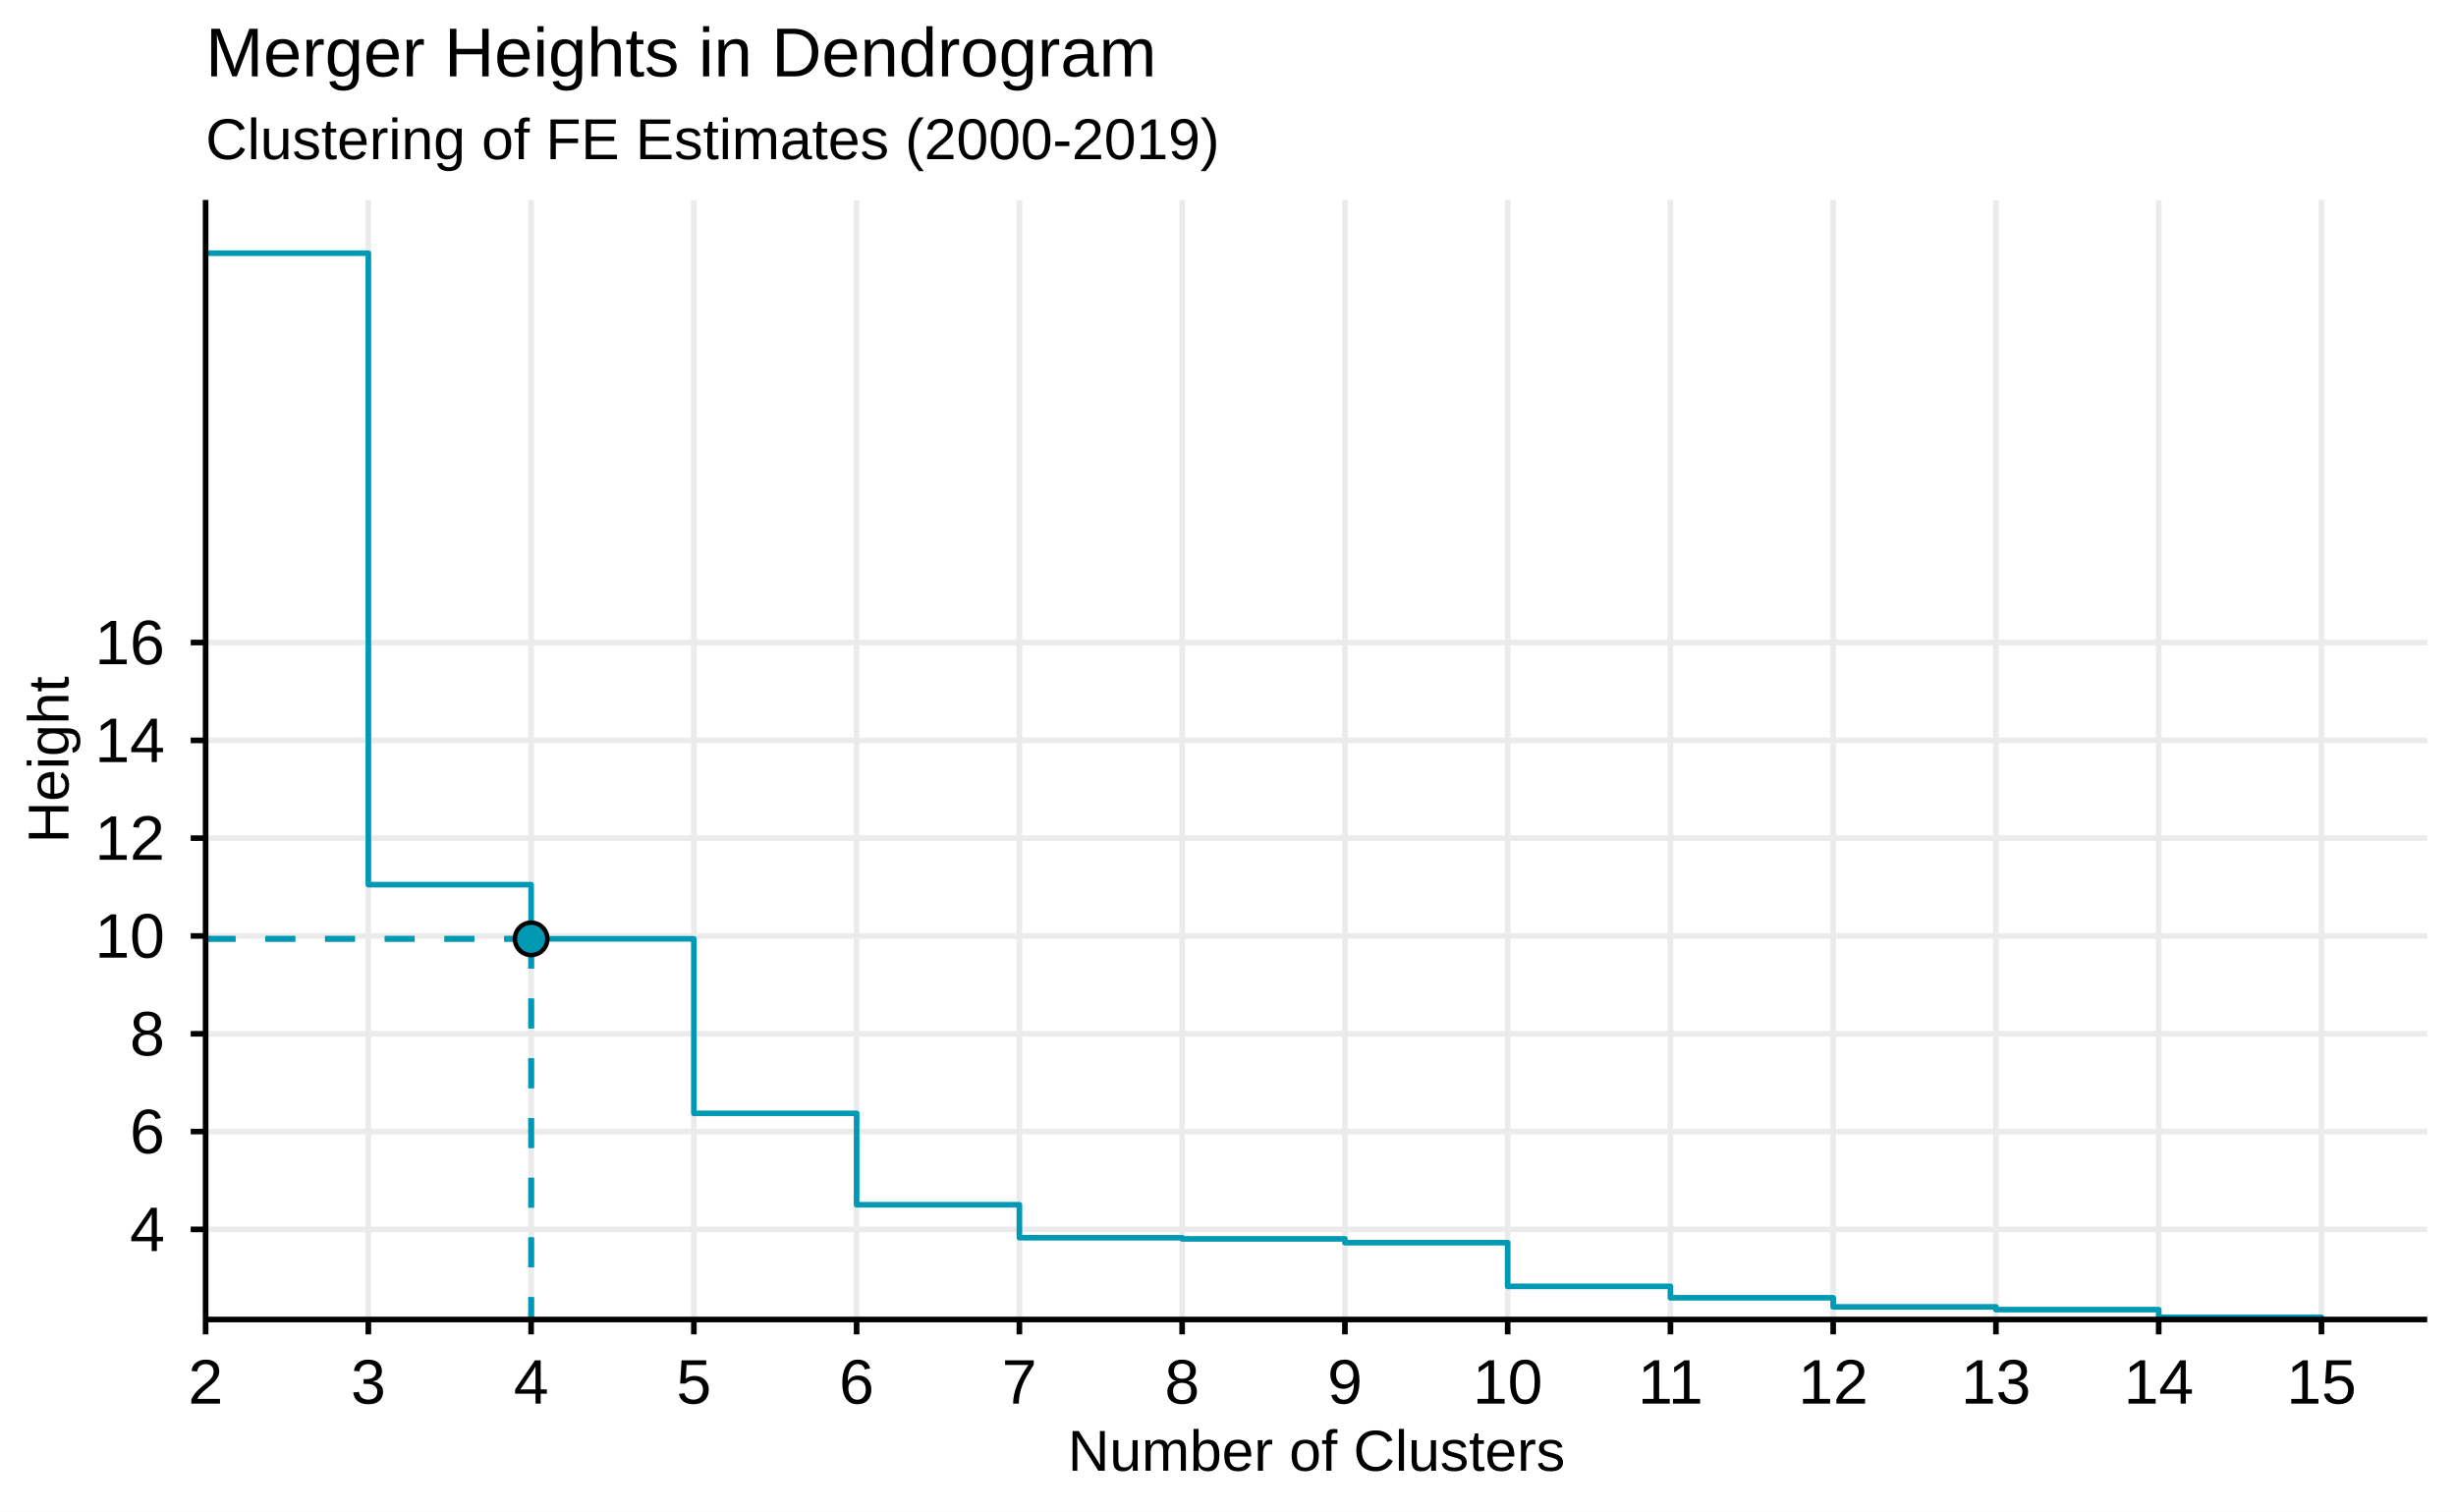
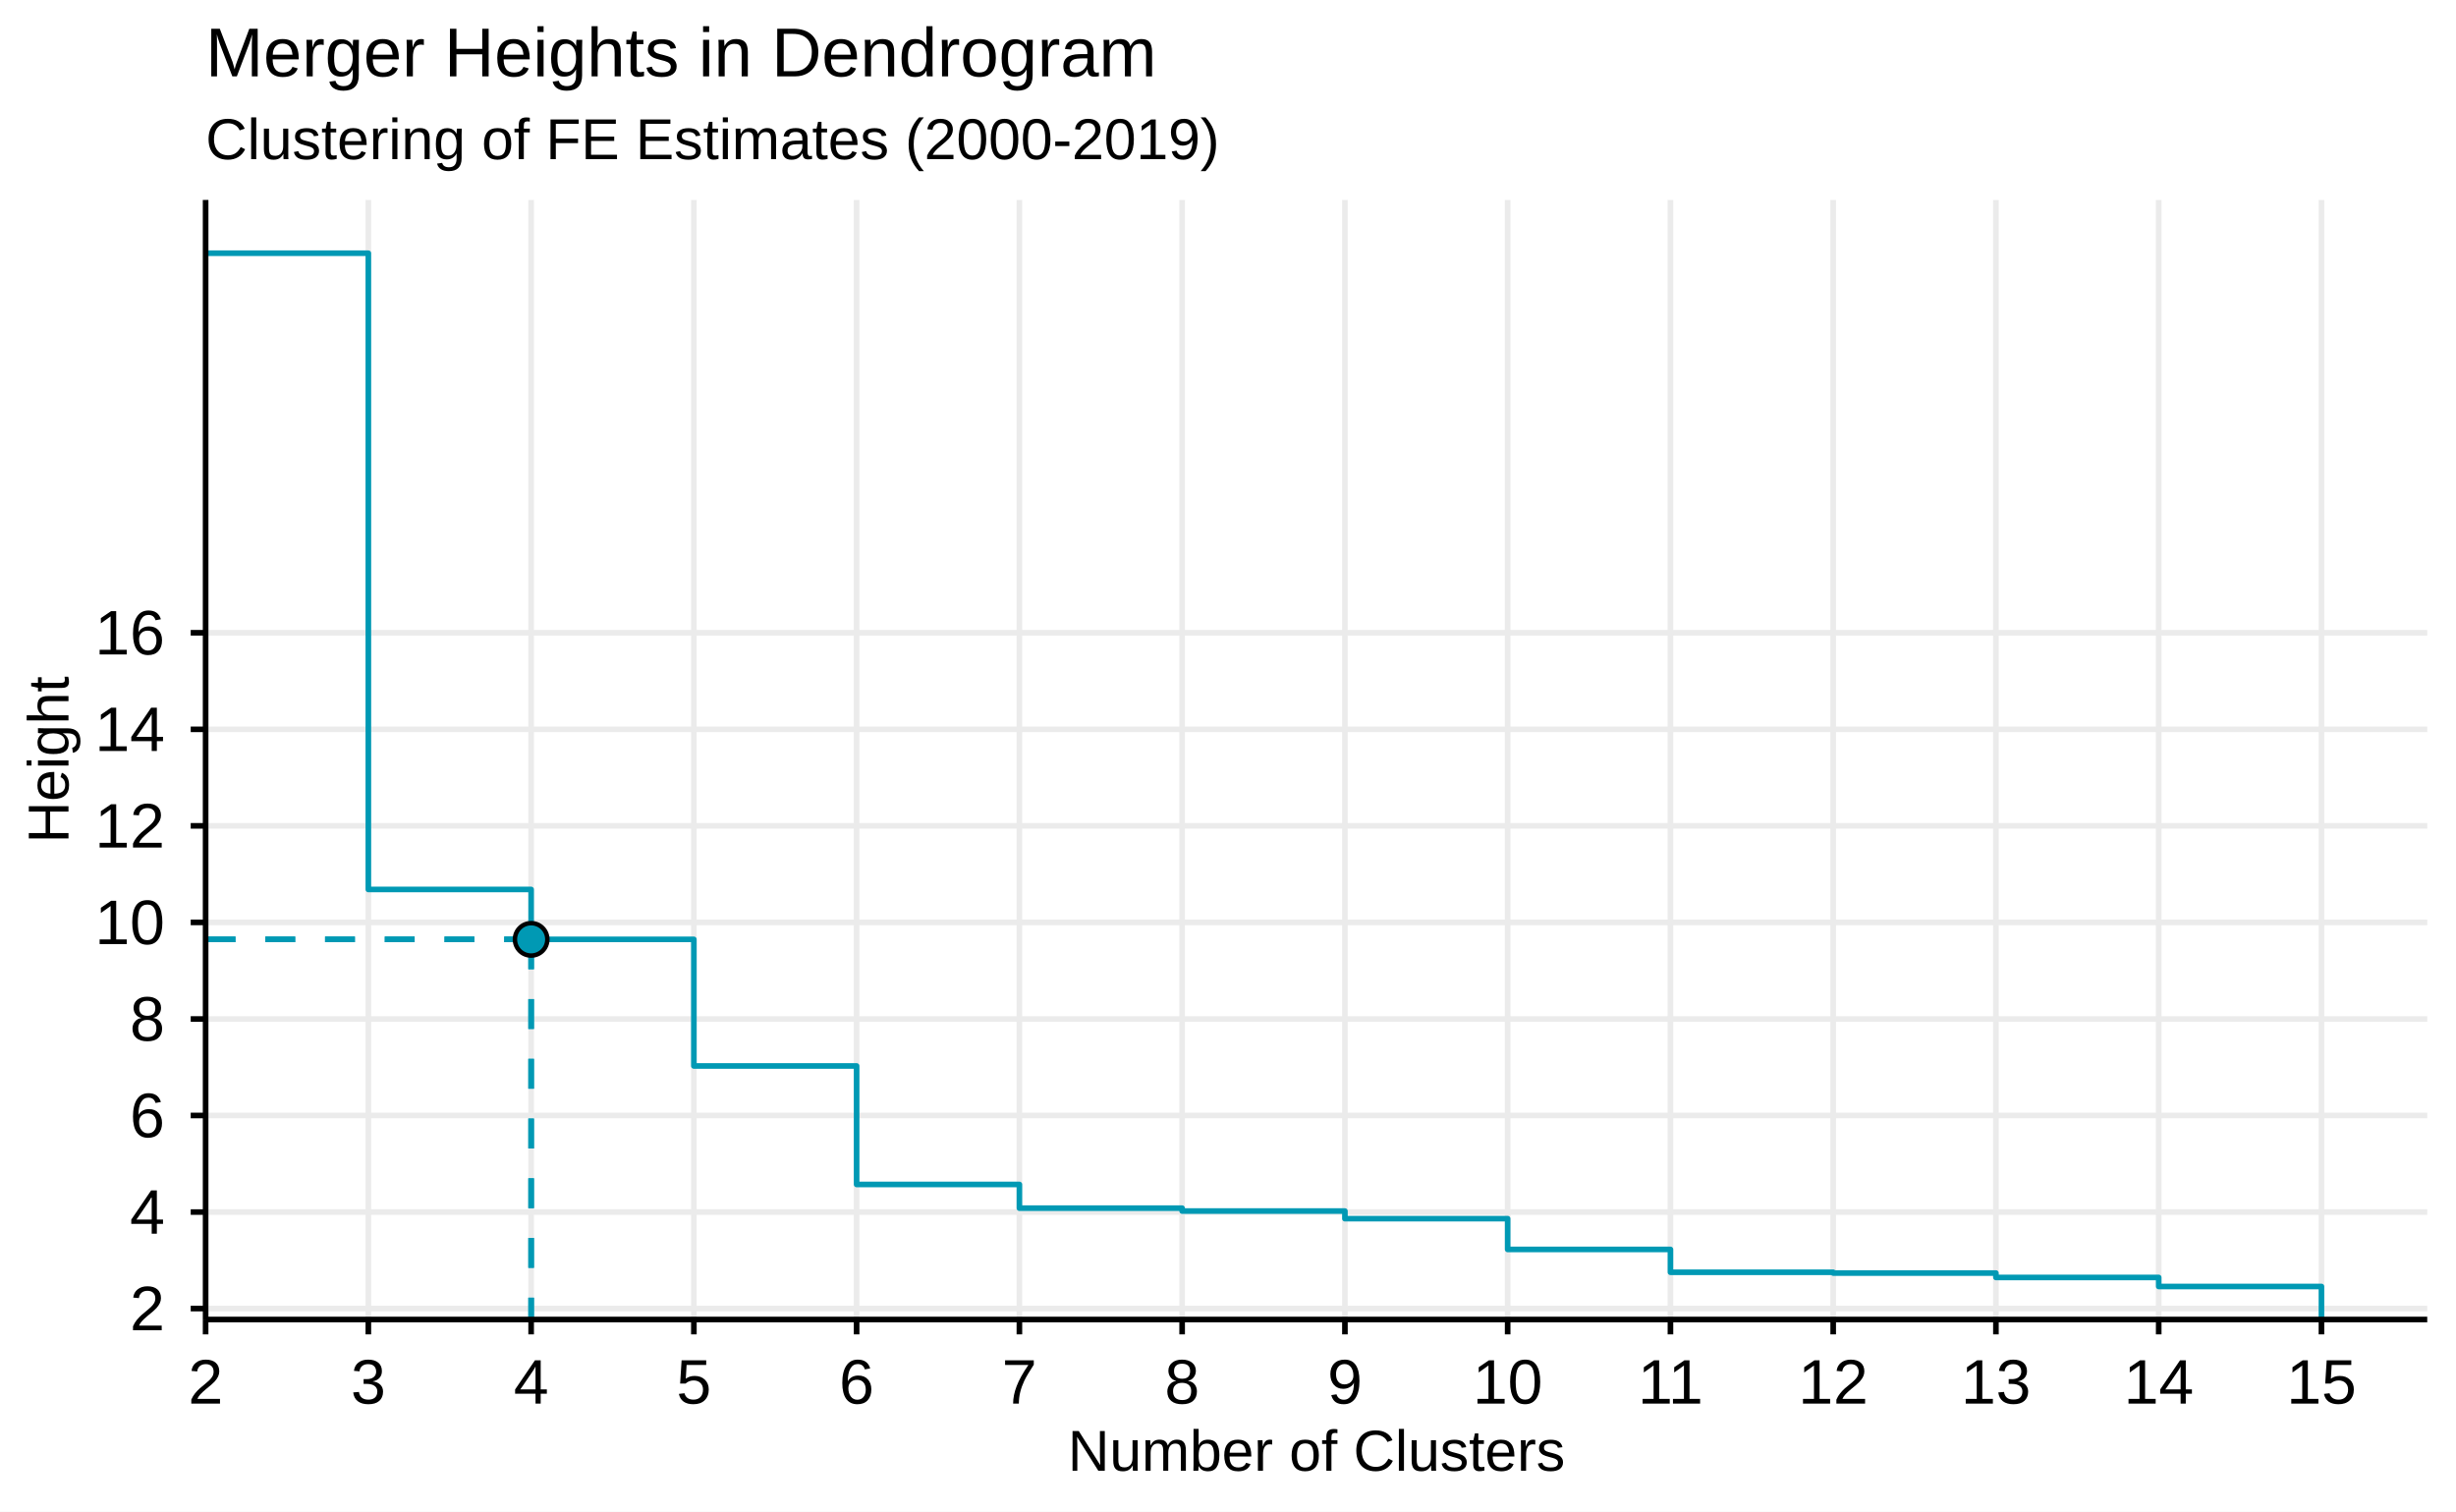
<svg xmlns="http://www.w3.org/2000/svg" width="468.00pt" height="288.00pt" viewBox="0 0 468.00 288.00">
  <g class="svglite">
    <defs>
      <style type="text/css">
    .svglite line, .svglite polyline, .svglite polygon, .svglite path, .svglite rect, .svglite circle {
      fill: none;
      stroke: #000000;
      stroke-linecap: round;
      stroke-linejoin: round;
      stroke-miterlimit: 10.00;
    }
    .svglite text {
      white-space: pre;
    }
    .svglite g.glyphgroup path {
      fill: inherit;
      stroke: none;
    }
  </style>
    </defs>
    <rect width="100%" height="100%" style="stroke: none; fill: #FFFFFF;" />
    <defs>
      <clipPath id="cpMC4wMHw0NjguMDB8MC4wMHwyODguMDA=">
        <rect x="0.00" y="0.00" width="468.00" height="288.00" />
      </clipPath>
    </defs>
    <g clip-path="url(#cpMC4wMHw0NjguMDB8MC4wMHwyODguMDA=)">
      <rect x="0.00" y="0.00" width="468.00" height="288.00" style="stroke-width: 1.07; stroke: none; fill: #FFFFFF;" />
    </g>
    <defs>
      <clipPath id="cpMzkuMTh8NDYyLjUyfDM4LjEwfDI1MS40Mg==">
        <rect x="39.18" y="38.10" width="423.34" height="213.32" />
      </clipPath>
    </defs>
    <g clip-path="url(#cpMzkuMTh8NDYyLjUyfDM4LjEwfDI1MS40Mg==)">
-       <polyline points="39.18,234.25 462.52,234.25 " style="stroke-width: 1.07; stroke: #EBEBEB; stroke-linecap: butt;" />
-       <polyline points="39.18,215.61 462.52,215.61 " style="stroke-width: 1.07; stroke: #EBEBEB; stroke-linecap: butt;" />
-       <polyline points="39.18,196.98 462.52,196.98 " style="stroke-width: 1.07; stroke: #EBEBEB; stroke-linecap: butt;" />
-       <polyline points="39.18,178.34 462.52,178.34 " style="stroke-width: 1.07; stroke: #EBEBEB; stroke-linecap: butt;" />
-       <polyline points="39.18,159.70 462.52,159.70 " style="stroke-width: 1.07; stroke: #EBEBEB; stroke-linecap: butt;" />
-       <polyline points="39.18,141.07 462.52,141.07 " style="stroke-width: 1.07; stroke: #EBEBEB; stroke-linecap: butt;" />
-       <polyline points="39.18,122.43 462.52,122.43 " style="stroke-width: 1.07; stroke: #EBEBEB; stroke-linecap: butt;" />
+       <polyline points="39.18,249.34 462.52,249.34 " style="stroke-width: 1.07; stroke: #EBEBEB; stroke-linecap: butt;" />
+       <polyline points="39.18,230.95 462.52,230.95 " style="stroke-width: 1.07; stroke: #EBEBEB; stroke-linecap: butt;" />
+       <polyline points="39.18,212.55 462.52,212.55 " style="stroke-width: 1.07; stroke: #EBEBEB; stroke-linecap: butt;" />
+       <polyline points="39.18,194.16 462.52,194.16 " style="stroke-width: 1.07; stroke: #EBEBEB; stroke-linecap: butt;" />
+       <polyline points="39.18,175.76 462.52,175.76 " style="stroke-width: 1.07; stroke: #EBEBEB; stroke-linecap: butt;" />
+       <polyline points="39.18,157.36 462.52,157.36 " style="stroke-width: 1.07; stroke: #EBEBEB; stroke-linecap: butt;" />
+       <polyline points="39.18,138.97 462.52,138.97 " style="stroke-width: 1.07; stroke: #EBEBEB; stroke-linecap: butt;" />
+       <polyline points="39.18,120.57 462.52,120.57 " style="stroke-width: 1.07; stroke: #EBEBEB; stroke-linecap: butt;" />
      <polyline points="39.18,251.42 39.18,38.10 " style="stroke-width: 1.07; stroke: #EBEBEB; stroke-linecap: butt;" />
      <polyline points="70.19,251.42 70.19,38.10 " style="stroke-width: 1.07; stroke: #EBEBEB; stroke-linecap: butt;" />
      <polyline points="101.21,251.42 101.21,38.10 " style="stroke-width: 1.07; stroke: #EBEBEB; stroke-linecap: butt;" />
      <polyline points="132.22,251.42 132.22,38.10 " style="stroke-width: 1.07; stroke: #EBEBEB; stroke-linecap: butt;" />
      <polyline points="163.23,251.42 163.23,38.10 " style="stroke-width: 1.07; stroke: #EBEBEB; stroke-linecap: butt;" />
      <polyline points="194.25,251.42 194.25,38.10 " style="stroke-width: 1.07; stroke: #EBEBEB; stroke-linecap: butt;" />
      <polyline points="225.26,251.42 225.26,38.10 " style="stroke-width: 1.07; stroke: #EBEBEB; stroke-linecap: butt;" />
      <polyline points="256.28,251.42 256.28,38.10 " style="stroke-width: 1.07; stroke: #EBEBEB; stroke-linecap: butt;" />
      <polyline points="287.29,251.42 287.29,38.10 " style="stroke-width: 1.07; stroke: #EBEBEB; stroke-linecap: butt;" />
      <polyline points="318.31,251.42 318.31,38.10 " style="stroke-width: 1.07; stroke: #EBEBEB; stroke-linecap: butt;" />
      <polyline points="349.32,251.42 349.32,38.10 " style="stroke-width: 1.07; stroke: #EBEBEB; stroke-linecap: butt;" />
      <polyline points="380.33,251.42 380.33,38.10 " style="stroke-width: 1.07; stroke: #EBEBEB; stroke-linecap: butt;" />
      <polyline points="411.35,251.42 411.35,38.10 " style="stroke-width: 1.07; stroke: #EBEBEB; stroke-linecap: butt;" />
      <polyline points="442.36,251.42 442.36,38.10 " style="stroke-width: 1.07; stroke: #EBEBEB; stroke-linecap: butt;" />
-       <polyline points="39.18,48.25 70.19,48.25 70.19,168.57 101.21,168.57 101.21,178.89 132.22,178.89 132.22,212.14 163.23,212.14 163.23,229.56 194.25,229.56 194.25,235.84 225.26,235.84 225.26,236.06 256.28,236.06 256.28,236.78 287.29,236.78 287.29,245.11 318.31,245.11 318.31,247.28 349.32,247.28 349.32,249.01 380.33,249.01 380.33,249.54 411.35,249.54 411.35,251.00 442.36,251.00 442.36,251.42 " style="stroke-width: 1.07; stroke: #0099B4; stroke-linecap: butt;" />
-       <line x1="39.18" y1="178.89" x2="101.21" y2="178.89" style="stroke-width: 1.07; stroke: #0099B4; stroke-dasharray: 5.69,5.69; stroke-linecap: butt;" />
-       <line x1="39.18" y1="178.89" x2="101.21" y2="178.89" style="stroke-width: 1.07; stroke: #0099B4; stroke-dasharray: 5.69,5.69; stroke-linecap: butt;" />
-       <line x1="101.21" y1="178.89" x2="101.21" y2="251.42" style="stroke-width: 1.07; stroke: #0099B4; stroke-dasharray: 5.69,5.69; stroke-linecap: butt;" />
-       <line x1="101.21" y1="178.89" x2="101.21" y2="251.42" style="stroke-width: 1.07; stroke: #0099B4; stroke-dasharray: 5.69,5.69; stroke-linecap: butt;" />
-       <circle cx="101.21" cy="178.89" r="3.09" style="stroke-width: 0.85; fill: #0099B4;" />
+       <polyline points="39.18,48.25 70.19,48.25 70.19,169.48 101.21,169.48 101.21,178.99 132.22,178.99 132.22,203.11 163.23,203.11 163.23,225.69 194.25,225.69 194.25,230.21 225.26,230.21 225.26,230.76 256.28,230.76 256.28,232.21 287.29,232.21 287.29,238.07 318.31,238.07 318.31,242.42 349.32,242.42 349.32,242.57 380.33,242.57 380.33,243.41 411.35,243.41 411.35,245.13 442.36,245.13 442.36,251.42 " style="stroke-width: 1.07; stroke: #0099B4; stroke-linecap: butt;" />
+       <line x1="39.18" y1="178.99" x2="101.21" y2="178.99" style="stroke-width: 1.07; stroke: #0099B4; stroke-dasharray: 5.69,5.69; stroke-linecap: butt;" />
+       <line x1="39.18" y1="178.99" x2="101.21" y2="178.99" style="stroke-width: 1.07; stroke: #0099B4; stroke-dasharray: 5.69,5.69; stroke-linecap: butt;" />
+       <line x1="101.21" y1="178.99" x2="101.21" y2="251.42" style="stroke-width: 1.07; stroke: #0099B4; stroke-dasharray: 5.69,5.69; stroke-linecap: butt;" />
+       <line x1="101.21" y1="178.99" x2="101.21" y2="251.42" style="stroke-width: 1.07; stroke: #0099B4; stroke-dasharray: 5.69,5.69; stroke-linecap: butt;" />
+       <circle cx="101.21" cy="178.99" r="3.09" style="stroke-width: 0.85; fill: #0099B4;" />
    </g>
    <g clip-path="url(#cpMC4wMHw0NjguMDB8MC4wMHwyODguMDA=)">
      <polyline points="39.18,251.42 39.18,38.10 " style="stroke-width: 1.07; stroke-linecap: butt;" />
-       <text x="31.41" y="238.38" text-anchor="end" style="font-size: 12.00px; font-family: &quot;Liberation Sans&quot;;" textLength="6.67px" lengthAdjust="spacingAndGlyphs">4</text>
-       <text x="31.41" y="219.74" text-anchor="end" style="font-size: 12.00px; font-family: &quot;Liberation Sans&quot;;" textLength="6.67px" lengthAdjust="spacingAndGlyphs">6</text>
-       <text x="31.41" y="201.10" text-anchor="end" style="font-size: 12.00px; font-family: &quot;Liberation Sans&quot;;" textLength="6.67px" lengthAdjust="spacingAndGlyphs">8</text>
-       <text x="31.41" y="182.47" text-anchor="end" style="font-size: 12.00px; font-family: &quot;Liberation Sans&quot;;" textLength="13.34px" lengthAdjust="spacingAndGlyphs">10</text>
-       <text x="31.41" y="163.83" text-anchor="end" style="font-size: 12.00px; font-family: &quot;Liberation Sans&quot;;" textLength="13.34px" lengthAdjust="spacingAndGlyphs">12</text>
-       <text x="31.41" y="145.20" text-anchor="end" style="font-size: 12.00px; font-family: &quot;Liberation Sans&quot;;" textLength="13.34px" lengthAdjust="spacingAndGlyphs">14</text>
-       <text x="31.41" y="126.56" text-anchor="end" style="font-size: 12.00px; font-family: &quot;Liberation Sans&quot;;" textLength="13.34px" lengthAdjust="spacingAndGlyphs">16</text>
-       <polyline points="36.34,234.25 39.18,234.25 " style="stroke-width: 1.07; stroke-linecap: butt;" />
-       <polyline points="36.34,215.61 39.18,215.61 " style="stroke-width: 1.07; stroke-linecap: butt;" />
-       <polyline points="36.34,196.98 39.18,196.98 " style="stroke-width: 1.07; stroke-linecap: butt;" />
-       <polyline points="36.34,178.34 39.18,178.34 " style="stroke-width: 1.07; stroke-linecap: butt;" />
-       <polyline points="36.34,159.70 39.18,159.70 " style="stroke-width: 1.07; stroke-linecap: butt;" />
-       <polyline points="36.34,141.07 39.18,141.07 " style="stroke-width: 1.07; stroke-linecap: butt;" />
-       <polyline points="36.34,122.43 39.18,122.43 " style="stroke-width: 1.07; stroke-linecap: butt;" />
+       <text x="31.41" y="253.47" text-anchor="end" style="font-size: 12.00px; font-family: &quot;Liberation Sans&quot;;" textLength="6.67px" lengthAdjust="spacingAndGlyphs">2</text>
+       <text x="31.41" y="235.08" text-anchor="end" style="font-size: 12.00px; font-family: &quot;Liberation Sans&quot;;" textLength="6.67px" lengthAdjust="spacingAndGlyphs">4</text>
+       <text x="31.41" y="216.68" text-anchor="end" style="font-size: 12.00px; font-family: &quot;Liberation Sans&quot;;" textLength="6.67px" lengthAdjust="spacingAndGlyphs">6</text>
+       <text x="31.41" y="198.29" text-anchor="end" style="font-size: 12.00px; font-family: &quot;Liberation Sans&quot;;" textLength="6.67px" lengthAdjust="spacingAndGlyphs">8</text>
+       <text x="31.41" y="179.89" text-anchor="end" style="font-size: 12.00px; font-family: &quot;Liberation Sans&quot;;" textLength="13.34px" lengthAdjust="spacingAndGlyphs">10</text>
+       <text x="31.41" y="161.49" text-anchor="end" style="font-size: 12.00px; font-family: &quot;Liberation Sans&quot;;" textLength="13.34px" lengthAdjust="spacingAndGlyphs">12</text>
+       <text x="31.41" y="143.10" text-anchor="end" style="font-size: 12.00px; font-family: &quot;Liberation Sans&quot;;" textLength="13.34px" lengthAdjust="spacingAndGlyphs">14</text>
+       <text x="31.41" y="124.70" text-anchor="end" style="font-size: 12.00px; font-family: &quot;Liberation Sans&quot;;" textLength="13.34px" lengthAdjust="spacingAndGlyphs">16</text>
+       <polyline points="36.34,249.34 39.18,249.34 " style="stroke-width: 1.07; stroke-linecap: butt;" />
+       <polyline points="36.34,230.95 39.18,230.95 " style="stroke-width: 1.07; stroke-linecap: butt;" />
+       <polyline points="36.34,212.55 39.18,212.55 " style="stroke-width: 1.07; stroke-linecap: butt;" />
+       <polyline points="36.34,194.16 39.18,194.16 " style="stroke-width: 1.07; stroke-linecap: butt;" />
+       <polyline points="36.34,175.76 39.18,175.76 " style="stroke-width: 1.07; stroke-linecap: butt;" />
+       <polyline points="36.34,157.36 39.18,157.36 " style="stroke-width: 1.07; stroke-linecap: butt;" />
+       <polyline points="36.34,138.97 39.18,138.97 " style="stroke-width: 1.07; stroke-linecap: butt;" />
+       <polyline points="36.34,120.57 39.18,120.57 " style="stroke-width: 1.07; stroke-linecap: butt;" />
      <polyline points="39.18,251.42 462.52,251.42 " style="stroke-width: 1.07; stroke-linecap: butt;" />
      <polyline points="39.18,254.25 39.18,251.42 " style="stroke-width: 1.07; stroke-linecap: butt;" />
      <polyline points="70.19,254.25 70.19,251.42 " style="stroke-width: 1.07; stroke-linecap: butt;" />
      <polyline points="101.21,254.25 101.21,251.42 " style="stroke-width: 1.07; stroke-linecap: butt;" />
      <polyline points="132.22,254.25 132.22,251.42 " style="stroke-width: 1.07; stroke-linecap: butt;" />
      <polyline points="163.23,254.25 163.23,251.42 " style="stroke-width: 1.07; stroke-linecap: butt;" />
      <polyline points="194.25,254.25 194.25,251.42 " style="stroke-width: 1.07; stroke-linecap: butt;" />
      <polyline points="225.26,254.25 225.26,251.42 " style="stroke-width: 1.07; stroke-linecap: butt;" />
      <polyline points="256.28,254.25 256.28,251.42 " style="stroke-width: 1.07; stroke-linecap: butt;" />
      <polyline points="287.29,254.25 287.29,251.42 " style="stroke-width: 1.07; stroke-linecap: butt;" />
      <polyline points="318.31,254.25 318.31,251.42 " style="stroke-width: 1.07; stroke-linecap: butt;" />
      <polyline points="349.32,254.25 349.32,251.42 " style="stroke-width: 1.07; stroke-linecap: butt;" />
      <polyline points="380.33,254.25 380.33,251.42 " style="stroke-width: 1.07; stroke-linecap: butt;" />
      <polyline points="411.35,254.25 411.35,251.42 " style="stroke-width: 1.07; stroke-linecap: butt;" />
      <polyline points="442.36,254.25 442.36,251.42 " style="stroke-width: 1.07; stroke-linecap: butt;" />
      <text x="39.18" y="267.44" text-anchor="middle" style="font-size: 12.00px; font-family: &quot;Liberation Sans&quot;;" textLength="6.67px" lengthAdjust="spacingAndGlyphs">2</text>
      <text x="70.19" y="267.44" text-anchor="middle" style="font-size: 12.00px; font-family: &quot;Liberation Sans&quot;;" textLength="6.67px" lengthAdjust="spacingAndGlyphs">3</text>
      <text x="101.21" y="267.44" text-anchor="middle" style="font-size: 12.00px; font-family: &quot;Liberation Sans&quot;;" textLength="6.67px" lengthAdjust="spacingAndGlyphs">4</text>
      <text x="132.22" y="267.44" text-anchor="middle" style="font-size: 12.00px; font-family: &quot;Liberation Sans&quot;;" textLength="6.67px" lengthAdjust="spacingAndGlyphs">5</text>
      <text x="163.23" y="267.44" text-anchor="middle" style="font-size: 12.00px; font-family: &quot;Liberation Sans&quot;;" textLength="6.67px" lengthAdjust="spacingAndGlyphs">6</text>
      <text x="194.25" y="267.44" text-anchor="middle" style="font-size: 12.00px; font-family: &quot;Liberation Sans&quot;;" textLength="6.67px" lengthAdjust="spacingAndGlyphs">7</text>
      <text x="225.26" y="267.44" text-anchor="middle" style="font-size: 12.00px; font-family: &quot;Liberation Sans&quot;;" textLength="6.67px" lengthAdjust="spacingAndGlyphs">8</text>
      <text x="256.28" y="267.44" text-anchor="middle" style="font-size: 12.00px; font-family: &quot;Liberation Sans&quot;;" textLength="6.67px" lengthAdjust="spacingAndGlyphs">9</text>
      <text x="287.29" y="267.44" text-anchor="middle" style="font-size: 12.00px; font-family: &quot;Liberation Sans&quot;;" textLength="13.34px" lengthAdjust="spacingAndGlyphs">10</text>
      <text x="318.31" y="267.44" text-anchor="middle" style="font-size: 12.00px; font-family: &quot;Liberation Sans&quot;;" textLength="12.45px" lengthAdjust="spacingAndGlyphs">11</text>
      <text x="349.32" y="267.44" text-anchor="middle" style="font-size: 12.00px; font-family: &quot;Liberation Sans&quot;;" textLength="13.34px" lengthAdjust="spacingAndGlyphs">12</text>
      <text x="380.33" y="267.44" text-anchor="middle" style="font-size: 12.00px; font-family: &quot;Liberation Sans&quot;;" textLength="13.34px" lengthAdjust="spacingAndGlyphs">13</text>
      <text x="411.35" y="267.44" text-anchor="middle" style="font-size: 12.00px; font-family: &quot;Liberation Sans&quot;;" textLength="13.34px" lengthAdjust="spacingAndGlyphs">14</text>
      <text x="442.36" y="267.44" text-anchor="middle" style="font-size: 12.00px; font-family: &quot;Liberation Sans&quot;;" textLength="13.34px" lengthAdjust="spacingAndGlyphs">15</text>
      <text x="250.85" y="280.24" text-anchor="middle" style="font-size: 11.00px; font-family: &quot;Liberation Sans&quot;;" textLength="94.78px" lengthAdjust="spacingAndGlyphs">Number of Clusters</text>
      <text transform="translate(13.05,144.76) rotate(-90)" text-anchor="middle" style="font-size: 11.00px; font-family: &quot;Liberation Sans&quot;;" textLength="31.81px" lengthAdjust="spacingAndGlyphs">Height</text>
      <text x="39.18" y="30.33" style="font-size: 11.00px; font-family: &quot;Liberation Sans&quot;;" textLength="193.31px" lengthAdjust="spacingAndGlyphs">Clustering of FE Estimates (2000-2019)</text>
      <text x="39.18" y="14.55" style="font-size: 13.20px; font-family: &quot;Liberation Sans&quot;;" textLength="180.95px" lengthAdjust="spacingAndGlyphs">Merger Heights in Dendrogram</text>
    </g>
  </g>
</svg>
